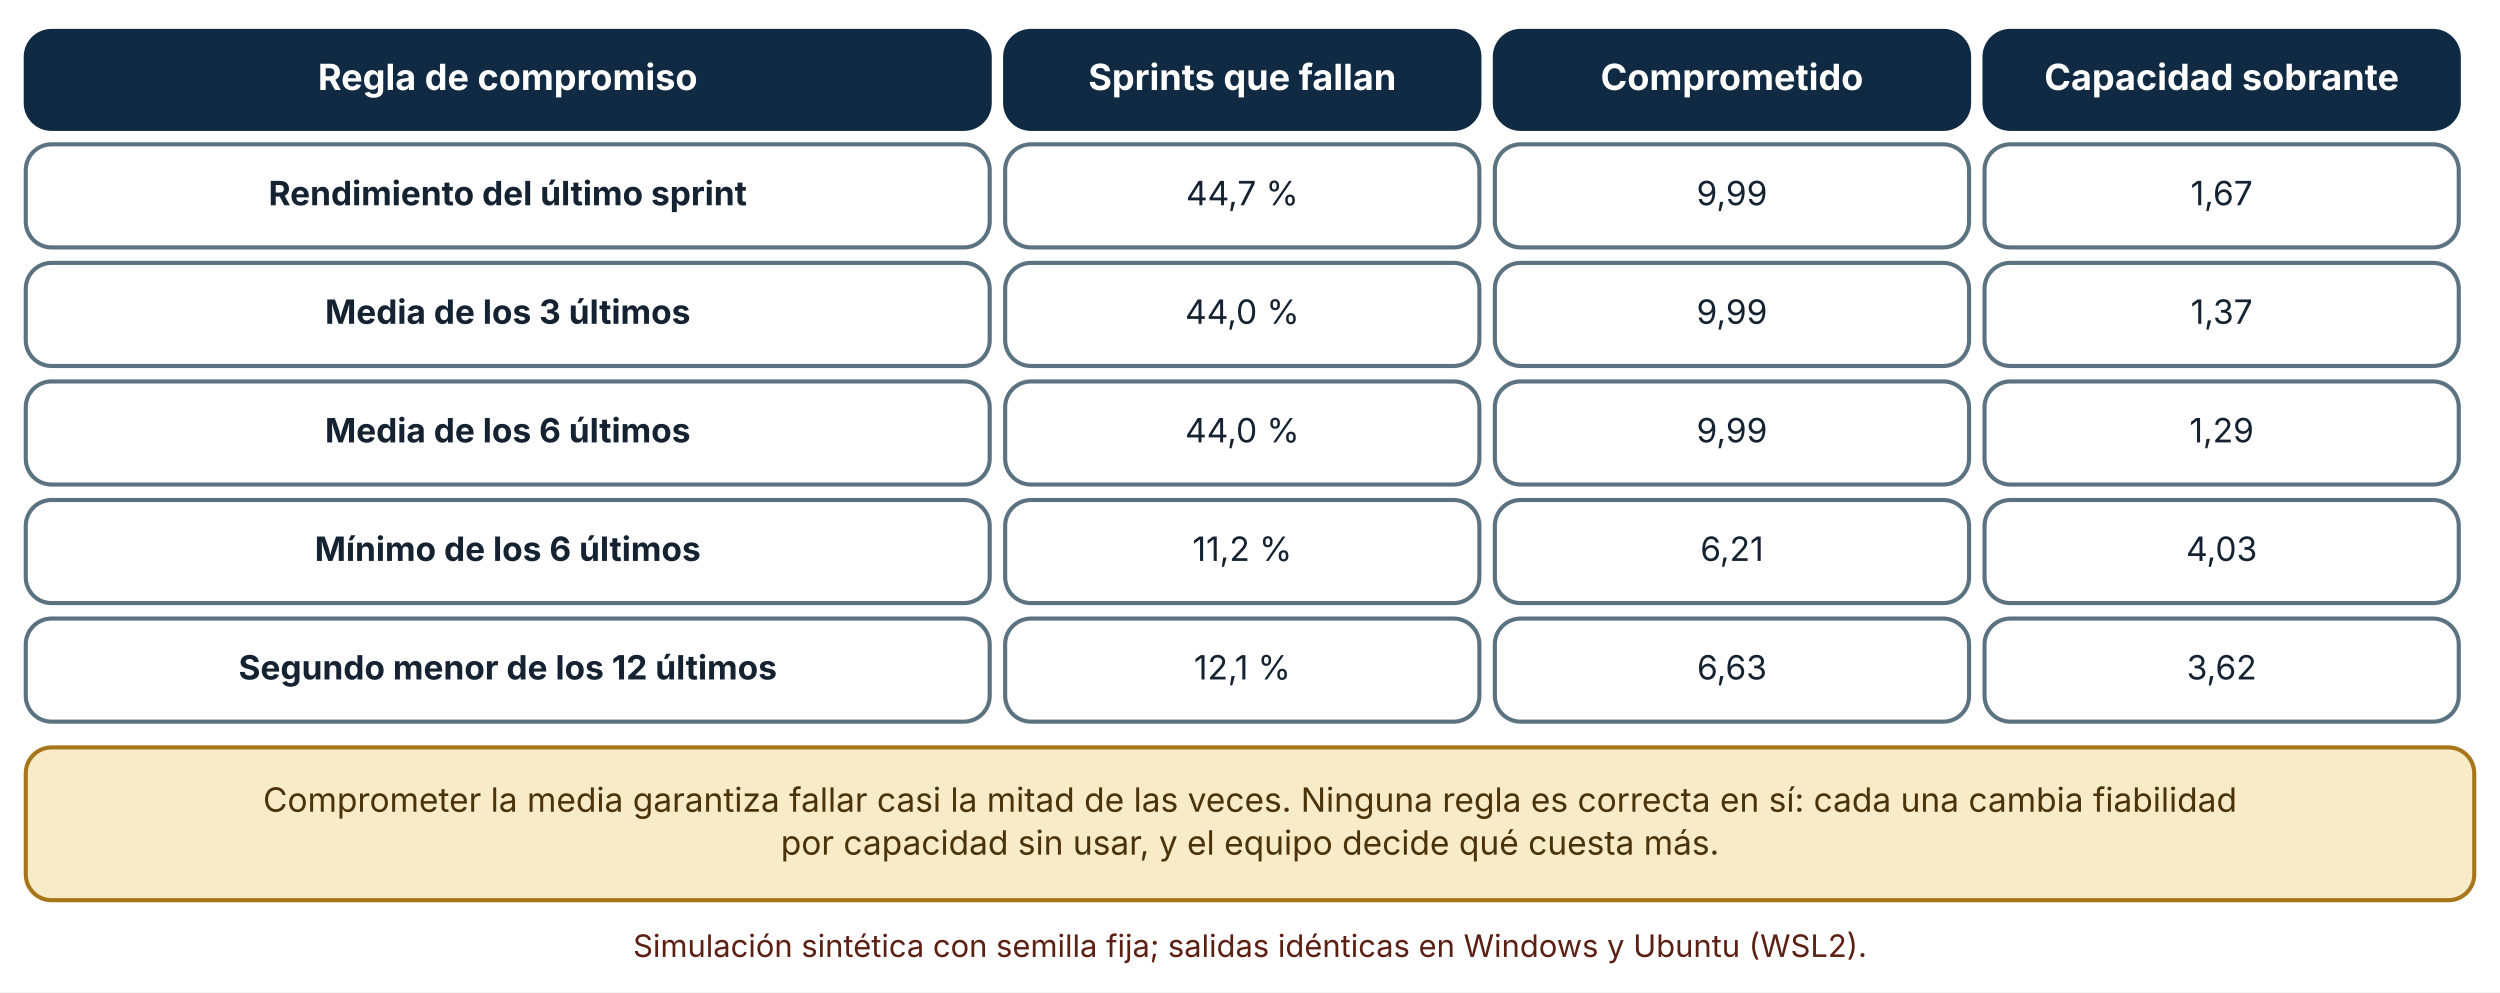
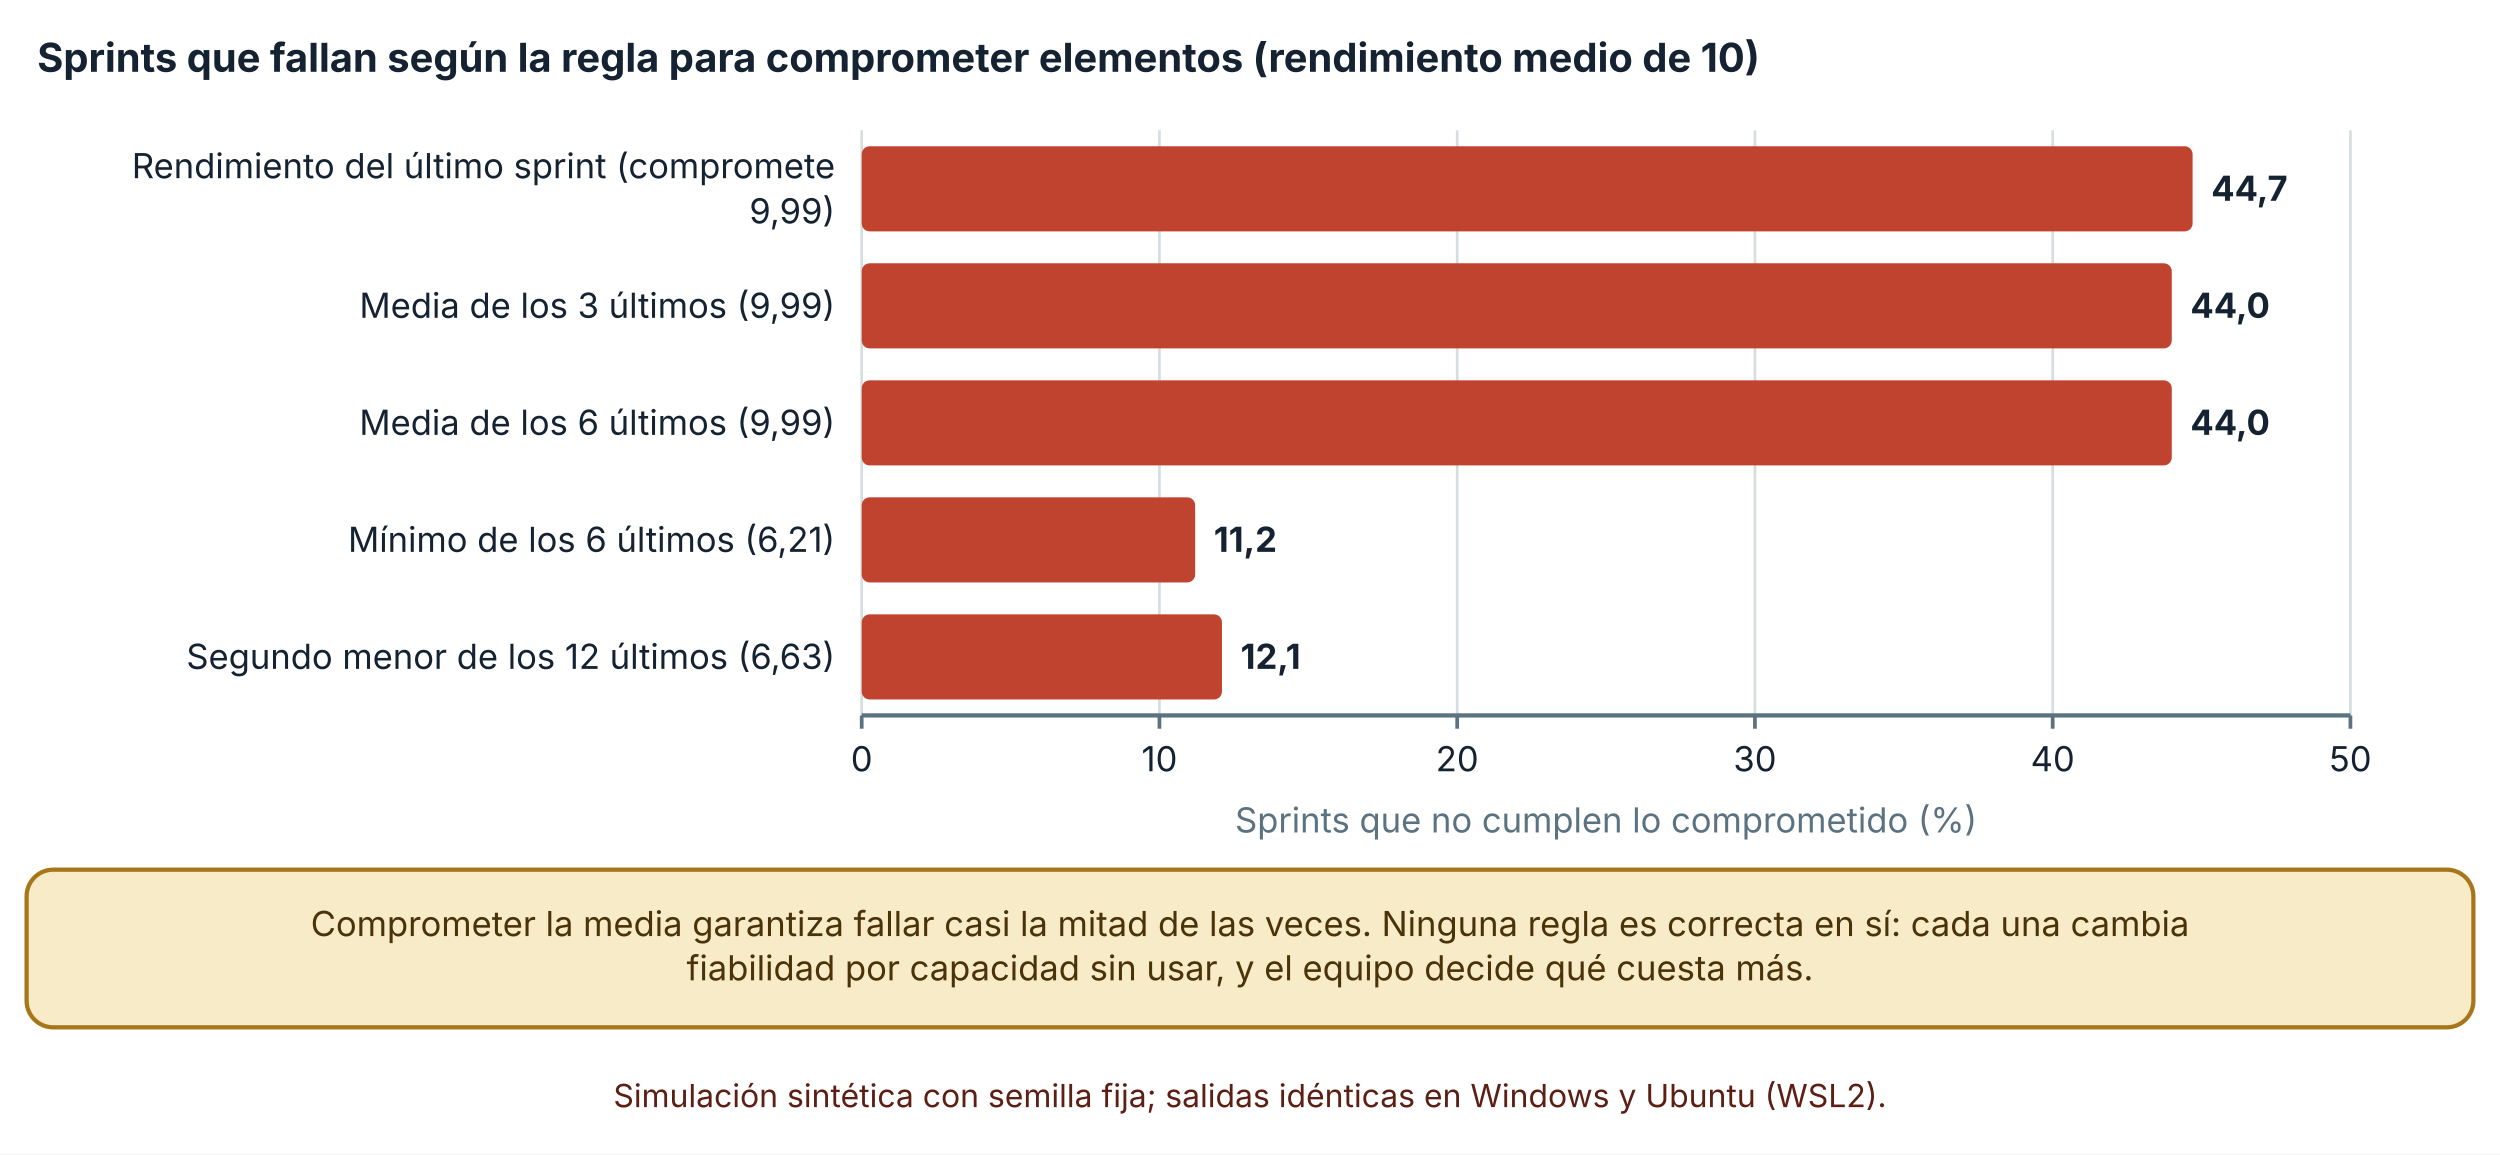
- <svg xmlns="http://www.w3.org/2000/svg" viewBox="0 0 970 385" width="970" height="385" role="img" aria-labelledby="t d" font-family="Inter, 'Segoe UI', system-ui, -apple-system, sans-serif">
+ <svg xmlns="http://www.w3.org/2000/svg" viewBox="0 0 940 434" width="940" height="434" role="img" aria-labelledby="t d" font-family="Inter, 'Segoe UI', system-ui, -apple-system, sans-serif">
  <defs>
    <marker id="arrow" viewBox="0 0 10 10" refX="9" refY="5" markerWidth="8" markerHeight="8" orient="auto-start-reverse">
      <path d="M0,0 L10,5 L0,10 z" fill="#32505f" />
    </marker>
    <marker id="arrow-coral" viewBox="0 0 10 10" refX="9" refY="5" markerWidth="8" markerHeight="8" orient="auto-start-reverse">
      <path d="M0,0 L10,5 L0,10 z" fill="#c0432f" />
    </marker>
  </defs>
-   <rect width="970" height="385" fill="#ffffff" />
-   <rect x="10" y="12" width="374" height="38" rx="10" fill="#102a43" stroke="#102a43" stroke-width="1.6" />
-   <text x="197" y="34.92" font-size="14" text-anchor="middle" font-weight="700" fill="#ffffff">
-     <tspan x="197" dy="0">Regla de compromiso</tspan>
+   <rect width="940" height="434" fill="#ffffff" />
+   <text x="14" y="27" font-size="15" text-anchor="start" font-weight="700" fill="#142231">
+     <tspan x="14" dy="0">Sprints que fallan según la regla para comprometer elementos (rendimiento medio de 10)</tspan>
  </text>
-   <rect x="390" y="12" width="184" height="38" rx="10" fill="#102a43" stroke="#102a43" stroke-width="1.6" />
-   <text x="482" y="34.92" font-size="14" text-anchor="middle" font-weight="700" fill="#ffffff">
-     <tspan x="482" dy="0">Sprints que fallan</tspan>
+   <line x1="324" y1="49" x2="324" y2="269" stroke="#d5dde1" stroke-width="1" />
+   <line x1="324" y1="269" x2="324" y2="274" stroke="#5b7280" stroke-width="1.4" />
+   <text x="324" y="290" font-size="13" text-anchor="middle" font-weight="400" fill="#142231">
+     <tspan x="324" dy="0">0</tspan>
  </text>
-   <rect x="580" y="12" width="184" height="38" rx="10" fill="#102a43" stroke="#102a43" stroke-width="1.6" />
-   <text x="672" y="34.92" font-size="14" text-anchor="middle" font-weight="700" fill="#ffffff">
-     <tspan x="672" dy="0">Comprometido</tspan>
+   <line x1="435.952" y1="49" x2="435.952" y2="269" stroke="#d5dde1" stroke-width="1" />
+   <line x1="435.952" y1="269" x2="435.952" y2="274" stroke="#5b7280" stroke-width="1.4" />
+   <text x="435.952" y="290" font-size="13" text-anchor="middle" font-weight="400" fill="#142231">
+     <tspan x="435.952" dy="0">10</tspan>
  </text>
-   <rect x="770" y="12" width="184" height="38" rx="10" fill="#102a43" stroke="#102a43" stroke-width="1.6" />
-   <text x="862" y="34.92" font-size="14" text-anchor="middle" font-weight="700" fill="#ffffff">
-     <tspan x="862" dy="0">Capacidad sobrante</tspan>
+   <line x1="547.904" y1="49" x2="547.904" y2="269" stroke="#d5dde1" stroke-width="1" />
+   <line x1="547.904" y1="269" x2="547.904" y2="274" stroke="#5b7280" stroke-width="1.4" />
+   <text x="547.904" y="290" font-size="13" text-anchor="middle" font-weight="400" fill="#142231">
+     <tspan x="547.904" dy="0">20</tspan>
  </text>
-   <rect x="10" y="56" width="374" height="40" rx="10" fill="#ffffff" stroke="#5b7280" stroke-width="1.6" />
-   <text x="197" y="79.64" font-size="13" text-anchor="middle" font-weight="700" fill="#142231">
-     <tspan x="197" dy="0">Rendimiento del último sprint</tspan>
+   <line x1="659.856" y1="49" x2="659.856" y2="269" stroke="#d5dde1" stroke-width="1" />
+   <line x1="659.856" y1="269" x2="659.856" y2="274" stroke="#5b7280" stroke-width="1.4" />
+   <text x="659.856" y="290" font-size="13" text-anchor="middle" font-weight="400" fill="#142231">
+     <tspan x="659.856" dy="0">30</tspan>
  </text>
-   <rect x="390" y="56" width="184" height="40" rx="10" fill="#ffffff" stroke="#5b7280" stroke-width="1.6" />
-   <text x="482" y="79.64" font-size="13" text-anchor="middle" font-weight="400" fill="#142231">
-     <tspan x="482" dy="0">44,7 %</tspan>
+   <line x1="771.808" y1="49" x2="771.808" y2="269" stroke="#d5dde1" stroke-width="1" />
+   <line x1="771.808" y1="269" x2="771.808" y2="274" stroke="#5b7280" stroke-width="1.4" />
+   <text x="771.808" y="290" font-size="13" text-anchor="middle" font-weight="400" fill="#142231">
+     <tspan x="771.808" dy="0">40</tspan>
  </text>
-   <rect x="580" y="56" width="184" height="40" rx="10" fill="#ffffff" stroke="#5b7280" stroke-width="1.6" />
-   <text x="672" y="79.64" font-size="13" text-anchor="middle" font-weight="400" fill="#142231">
-     <tspan x="672" dy="0">9,99</tspan>
+   <line x1="883.76" y1="49" x2="883.76" y2="269" stroke="#d5dde1" stroke-width="1" />
+   <line x1="883.76" y1="269" x2="883.76" y2="274" stroke="#5b7280" stroke-width="1.4" />
+   <text x="883.76" y="290" font-size="13" text-anchor="middle" font-weight="400" fill="#142231">
+     <tspan x="883.76" dy="0">50</tspan>
  </text>
-   <rect x="770" y="56" width="184" height="40" rx="10" fill="#ffffff" stroke="#5b7280" stroke-width="1.6" />
-   <text x="862" y="79.64" font-size="13" text-anchor="middle" font-weight="400" fill="#142231">
-     <tspan x="862" dy="0">1,67</tspan>
+   <line x1="324" y1="269" x2="883.76" y2="269" stroke="#5b7280" stroke-width="1.6" />
+   <text x="314" y="67" font-size="13" text-anchor="end" font-weight="400" fill="#142231">
+     <tspan x="314" dy="0">Rendimiento del último sprint (compromete</tspan>
  </text>
-   <rect x="10" y="102" width="374" height="40" rx="10" fill="#ffffff" stroke="#5b7280" stroke-width="1.6" />
-   <text x="197" y="125.64" font-size="13" text-anchor="middle" font-weight="700" fill="#142231">
-     <tspan x="197" dy="0">Media de los 3 últimos</tspan>
+   <text x="314" y="84" font-size="13" text-anchor="end" font-weight="400" fill="#142231">
+     <tspan x="314" dy="0">9,99)</tspan>
  </text>
-   <rect x="390" y="102" width="184" height="40" rx="10" fill="#ffffff" stroke="#5b7280" stroke-width="1.6" />
-   <text x="482" y="125.64" font-size="13" text-anchor="middle" font-weight="400" fill="#142231">
-     <tspan x="482" dy="0">44,0 %</tspan>
+   <text x="314" y="119.5" font-size="13" text-anchor="end" font-weight="400" fill="#142231">
+     <tspan x="314" dy="0">Media de los 3 últimos (9,99)</tspan>
  </text>
-   <rect x="580" y="102" width="184" height="40" rx="10" fill="#ffffff" stroke="#5b7280" stroke-width="1.6" />
-   <text x="672" y="125.64" font-size="13" text-anchor="middle" font-weight="400" fill="#142231">
-     <tspan x="672" dy="0">9,99</tspan>
+   <text x="314" y="163.5" font-size="13" text-anchor="end" font-weight="400" fill="#142231">
+     <tspan x="314" dy="0">Media de los 6 últimos (9,99)</tspan>
  </text>
-   <rect x="770" y="102" width="184" height="40" rx="10" fill="#ffffff" stroke="#5b7280" stroke-width="1.6" />
-   <text x="862" y="125.64" font-size="13" text-anchor="middle" font-weight="400" fill="#142231">
-     <tspan x="862" dy="0">1,37</tspan>
+   <text x="314" y="207.5" font-size="13" text-anchor="end" font-weight="400" fill="#142231">
+     <tspan x="314" dy="0">Mínimo de los 6 últimos (6,21)</tspan>
  </text>
-   <rect x="10" y="148" width="374" height="40" rx="10" fill="#ffffff" stroke="#5b7280" stroke-width="1.6" />
-   <text x="197" y="171.64" font-size="13" text-anchor="middle" font-weight="700" fill="#142231">
-     <tspan x="197" dy="0">Media de los 6 últimos</tspan>
+   <text x="314" y="251.5" font-size="13" text-anchor="end" font-weight="400" fill="#142231">
+     <tspan x="314" dy="0">Segundo menor de los 12 últimos (6,63)</tspan>
  </text>
-   <rect x="390" y="148" width="184" height="40" rx="10" fill="#ffffff" stroke="#5b7280" stroke-width="1.6" />
-   <text x="482" y="171.64" font-size="13" text-anchor="middle" font-weight="400" fill="#142231">
-     <tspan x="482" dy="0">44,0 %</tspan>
+   <rect x="324" y="55" width="500.425" height="32" rx="3" fill="#c0432f" />
+   <text x="831.425" y="75.5" font-size="13" text-anchor="start" font-weight="700" fill="#142231">
+     <tspan x="831.425" dy="0">44,7</tspan>
  </text>
-   <rect x="580" y="148" width="184" height="40" rx="10" fill="#ffffff" stroke="#5b7280" stroke-width="1.6" />
-   <text x="672" y="171.64" font-size="13" text-anchor="middle" font-weight="400" fill="#142231">
-     <tspan x="672" dy="0">9,99</tspan>
+   <rect x="324" y="99" width="492.589" height="32" rx="3" fill="#c0432f" />
+   <text x="823.589" y="119.5" font-size="13" text-anchor="start" font-weight="700" fill="#142231">
+     <tspan x="823.589" dy="0">44,0</tspan>
  </text>
-   <rect x="770" y="148" width="184" height="40" rx="10" fill="#ffffff" stroke="#5b7280" stroke-width="1.6" />
-   <text x="862" y="171.64" font-size="13" text-anchor="middle" font-weight="400" fill="#142231">
-     <tspan x="862" dy="0">1,29</tspan>
+   <rect x="324" y="143" width="492.589" height="32" rx="3" fill="#c0432f" />
+   <text x="823.589" y="163.5" font-size="13" text-anchor="start" font-weight="700" fill="#142231">
+     <tspan x="823.589" dy="0">44,0</tspan>
  </text>
-   <rect x="10" y="194" width="374" height="40" rx="10" fill="#ffffff" stroke="#5b7280" stroke-width="1.6" />
-   <text x="197" y="217.64" font-size="13" text-anchor="middle" font-weight="700" fill="#142231">
-     <tspan x="197" dy="0">Mínimo de los 6 últimos</tspan>
+   <rect x="324" y="187" width="125.386" height="32" rx="3" fill="#c0432f" />
+   <text x="456.386" y="207.5" font-size="13" text-anchor="start" font-weight="700" fill="#142231">
+     <tspan x="456.386" dy="0">11,2</tspan>
  </text>
-   <rect x="390" y="194" width="184" height="40" rx="10" fill="#ffffff" stroke="#5b7280" stroke-width="1.6" />
-   <text x="482" y="217.64" font-size="13" text-anchor="middle" font-weight="400" fill="#142231">
-     <tspan x="482" dy="0">11,2 %</tspan>
+   <rect x="324" y="231" width="135.462" height="32" rx="3" fill="#c0432f" />
+   <text x="466.462" y="251.5" font-size="13" text-anchor="start" font-weight="700" fill="#142231">
+     <tspan x="466.462" dy="0">12,1</tspan>
  </text>
-   <rect x="580" y="194" width="184" height="40" rx="10" fill="#ffffff" stroke="#5b7280" stroke-width="1.6" />
-   <text x="672" y="217.64" font-size="13" text-anchor="middle" font-weight="400" fill="#142231">
-     <tspan x="672" dy="0">6,21</tspan>
+   <text x="603.88" y="313" font-size="13" text-anchor="middle" font-weight="400" fill="#5b7280">
+     <tspan x="603.88" dy="0">Sprints que no cumplen lo comprometido (%)</tspan>
  </text>
-   <rect x="770" y="194" width="184" height="40" rx="10" fill="#ffffff" stroke="#5b7280" stroke-width="1.6" />
-   <text x="862" y="217.64" font-size="13" text-anchor="middle" font-weight="400" fill="#142231">
-     <tspan x="862" dy="0">4,03</tspan>
+   <rect x="10" y="327" width="920" height="59.28" rx="10" fill="#f7ebc8" stroke="#a8761a" stroke-width="1.6" />
+   <text x="470" y="351.96" font-size="13" text-anchor="middle" font-weight="400" fill="#4a3209">
+     <tspan x="470" dy="0">Comprometer la media garantiza fallar casi la mitad de las veces. Ninguna regla es correcta en sí: cada una cambia</tspan>
  </text>
-   <rect x="10" y="240" width="374" height="40" rx="10" fill="#ffffff" stroke="#5b7280" stroke-width="1.6" />
-   <text x="197" y="263.64" font-size="13" text-anchor="middle" font-weight="700" fill="#142231">
-     <tspan x="197" dy="0">Segundo menor de los 12 últimos</tspan>
+   <text x="470" y="368.6" font-size="13" text-anchor="middle" font-weight="400" fill="#4a3209">
+     <tspan x="470" dy="0">fiabilidad por capacidad sin usar, y el equipo decide qué cuesta más.</tspan>
  </text>
-   <rect x="390" y="240" width="184" height="40" rx="10" fill="#ffffff" stroke="#5b7280" stroke-width="1.6" />
-   <text x="482" y="263.64" font-size="13" text-anchor="middle" font-weight="400" fill="#142231">
-     <tspan x="482" dy="0">12,1 %</tspan>
-   </text>
-   <rect x="580" y="240" width="184" height="40" rx="10" fill="#ffffff" stroke="#5b7280" stroke-width="1.6" />
-   <text x="672" y="263.64" font-size="13" text-anchor="middle" font-weight="400" fill="#142231">
-     <tspan x="672" dy="0">6,63</tspan>
-   </text>
-   <rect x="770" y="240" width="184" height="40" rx="10" fill="#ffffff" stroke="#5b7280" stroke-width="1.6" />
-   <text x="862" y="263.64" font-size="13" text-anchor="middle" font-weight="400" fill="#142231">
-     <tspan x="862" dy="0">3,62</tspan>
-   </text>
-   <rect x="10" y="290" width="950" height="59.28" rx="10" fill="#f7ebc8" stroke="#a8761a" stroke-width="1.6" />
-   <text x="485" y="314.96" font-size="13" text-anchor="middle" font-weight="400" fill="#4a3209">
-     <tspan x="485" dy="0">Comprometer la media garantiza fallar casi la mitad de las veces. Ninguna regla es correcta en sí: cada una cambia fiabilidad</tspan>
-   </text>
-   <text x="485" y="331.6" font-size="13" text-anchor="middle" font-weight="400" fill="#4a3209">
-     <tspan x="485" dy="0">por capacidad sin usar, y el equipo decide qué cuesta más.</tspan>
-   </text>
-   <text x="485" y="371.28" font-size="12" text-anchor="middle" font-weight="400" fill="#5c1f14">
-     <tspan x="485" dy="0">Simulación sintética con semilla fija; salidas idénticas en Windows y Ubuntu (WSL2).</tspan>
+   <text x="470" y="416.28" font-size="12" text-anchor="middle" font-weight="400" fill="#5c1f14">
+     <tspan x="470" dy="0">Simulación sintética con semilla fija; salidas idénticas en Windows y Ubuntu (WSL2).</tspan>
  </text>
</svg>
